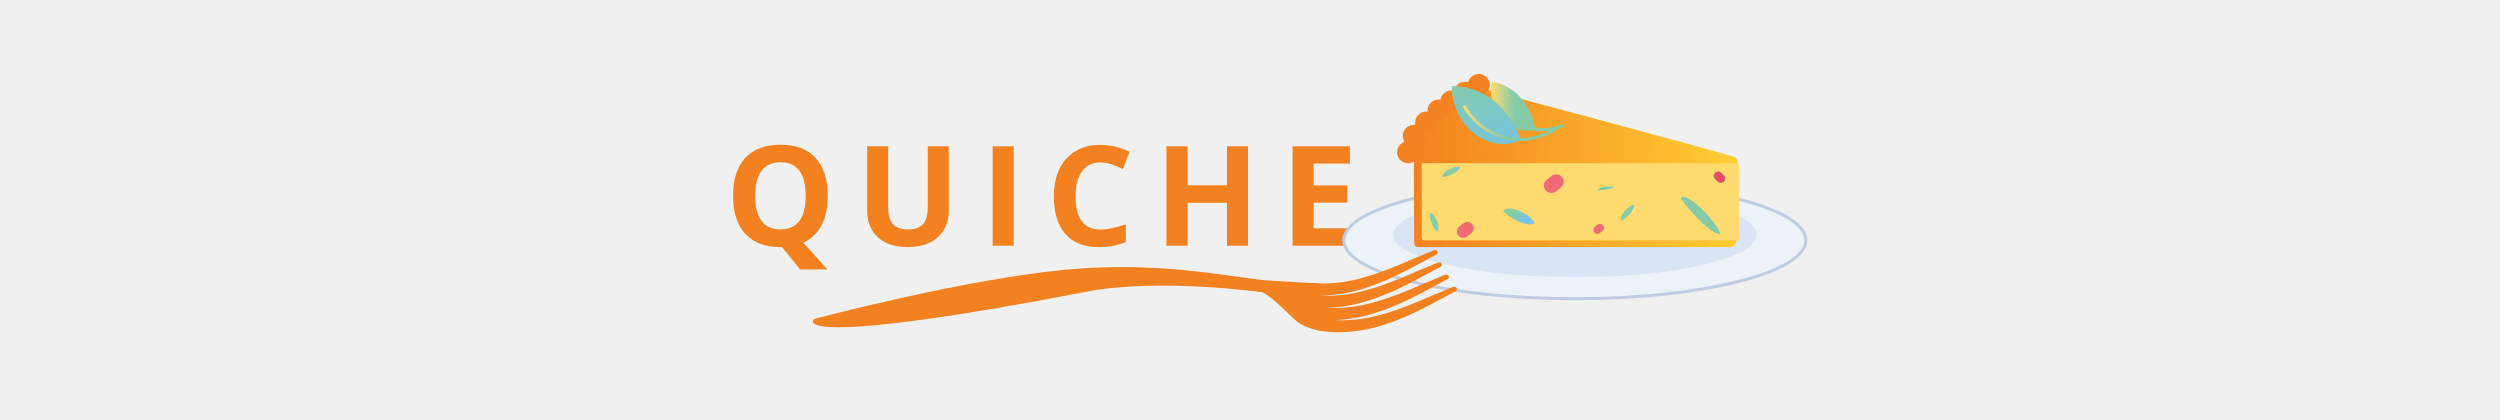
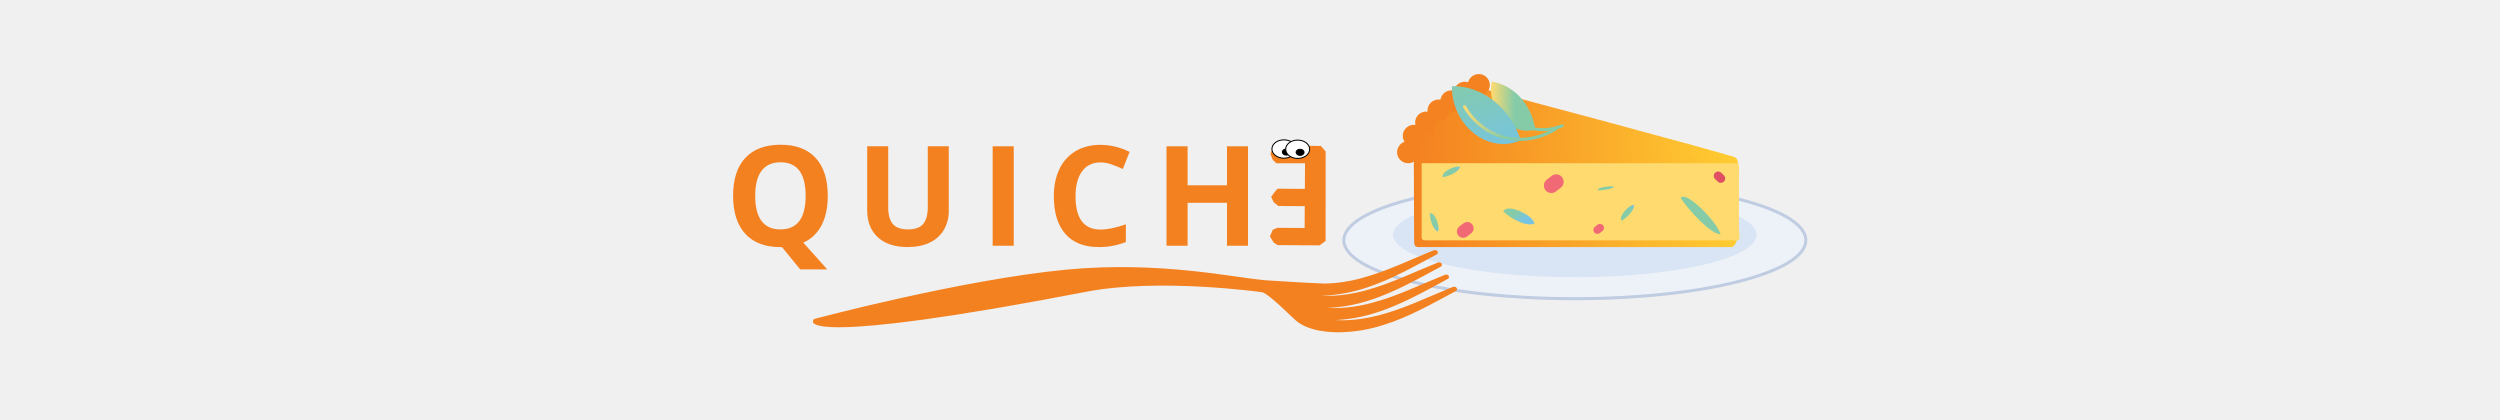
- <svg xmlns="http://www.w3.org/2000/svg" xmlns:xlink="http://www.w3.org/1999/xlink" id="Layer_1" data-name="Layer 1" viewBox="0 0 2469 414">
-   <defs>
-     <style>.cls-1{fill:#f48120;}.cls-2{fill:#edf2f8;stroke:#bfcce2;stroke-miterlimit:10;}.cls-16,.cls-19,.cls-2{stroke-width:3px;}.cls-3{fill:#d9e4f4;}.cls-4{fill:url(#New_Gradient_Swatch_10);}.cls-5{fill:url(#linear-gradient);}.cls-6{fill:#ffdb6f;}.cls-7{fill:#f16975;}.cls-8{fill:url(#linear-gradient-2);}.cls-9{fill:#e04e64;}.cls-10{fill:url(#linear-gradient-3);}.cls-11{fill:url(#linear-gradient-4);}.cls-12{fill:url(#linear-gradient-5);}.cls-13{fill:url(#linear-gradient-6);}.cls-14{fill:url(#linear-gradient-7);}.cls-15{fill:#f58220;}.cls-16,.cls-19{fill:none;stroke-linecap:round;stroke-linejoin:round;}.cls-16{stroke:url(#linear-gradient-8);}.cls-17{fill:url(#linear-gradient-9);}.cls-18{fill:url(#linear-gradient-10);}.cls-19{stroke:url(#linear-gradient-11);}</style>
+ <svg xmlns="http://www.w3.org/2000/svg" xmlns:xlink="http://www.w3.org/1999/xlink" id="Layer_1" data-name="Layer 1" viewBox="0 0 2469 414" version="1.1">
+   <defs id="defs1012">
+     <style id="style978">.cls-1{fill:#f48120;}.cls-2{fill:#edf2f8;stroke:#bfcce2;stroke-miterlimit:10;}.cls-16,.cls-19,.cls-2{stroke-width:3px;}.cls-3{fill:#d9e4f4;}.cls-4{fill:url(#New_Gradient_Swatch_10);}.cls-5{fill:url(#linear-gradient);}.cls-6{fill:#ffdb6f;}.cls-7{fill:#f16975;}.cls-8{fill:url(#linear-gradient-2);}.cls-9{fill:#e04e64;}.cls-10{fill:url(#linear-gradient-3);}.cls-11{fill:url(#linear-gradient-4);}.cls-12{fill:url(#linear-gradient-5);}.cls-13{fill:url(#linear-gradient-6);}.cls-14{fill:url(#linear-gradient-7);}.cls-15{fill:#f58220;}.cls-16,.cls-19{fill:none;stroke-linecap:round;stroke-linejoin:round;}.cls-16{stroke:url(#linear-gradient-8);}.cls-17{fill:url(#linear-gradient-9);}.cls-18{fill:url(#linear-gradient-10);}.cls-19{stroke:url(#linear-gradient-11);}</style>
    <linearGradient id="New_Gradient_Swatch_10" x1="4197.72" y1="124.27" x2="4512.45" y2="124.27" gradientTransform="translate(-2800.79)" gradientUnits="userSpaceOnUse">
-       <stop offset="0" stop-color="#f48120" />
-       <stop offset="1" stop-color="#ffcc32" />
+       <stop offset="0" stop-color="#f48120" id="stop980" />
+       <stop offset="1" stop-color="#ffcc32" id="stop982" />
    </linearGradient>
    <linearGradient id="linear-gradient" x1="-552" y1="199.14" x2="-231.66" y2="199.14" gradientTransform="matrix(-1, 0, 0, 1, 1164.62, 0)" gradientUnits="userSpaceOnUse">
-       <stop offset="0" stop-color="#ffcc32" />
-       <stop offset="1" stop-color="#f48120" />
+       <stop offset="0" stop-color="#ffcc32" id="stop985" />
+       <stop offset="1" stop-color="#f48120" id="stop987" />
    </linearGradient>
    <linearGradient id="linear-gradient-2" x1="-3038.1" y1="2486.22" x2="-3000.4" y2="2486.22" gradientTransform="translate(34.41 3798.56) rotate(153.05)" gradientUnits="userSpaceOnUse">
-       <stop offset="0" stop-color="#76c4e2" />
-       <stop offset="0.17" stop-color="#85cba8" />
+       <stop offset="0" stop-color="#76c4e2" id="stop990" />
+       <stop offset="0.17" stop-color="#85cba8" id="stop992" />
    </linearGradient>
    <linearGradient id="linear-gradient-3" x1="3051.9" y1="3317.56" x2="3089.59" y2="3317.56" gradientTransform="translate(-1986.07 3186.57) rotate(-88.39)" xlink:href="#linear-gradient-2" />
    <linearGradient id="linear-gradient-4" x1="1834.7" y1="1037.18" x2="1872.41" y2="1037.18" gradientTransform="translate(3362.56 1038.67) rotate(174.9)" xlink:href="#linear-gradient-2" />
    <linearGradient id="linear-gradient-5" x1="970.49" y1="5629.27" x2="1046.27" y2="5629.27" gradientTransform="matrix(-0.78, -1.2, 0.67, -0.43, -1300.03, 3843.89)" xlink:href="#linear-gradient-2" />
    <linearGradient id="linear-gradient-6" x1="-1218.8" y1="4678.97" x2="-1195.56" y2="4678.97" gradientTransform="matrix(-1.43, -0.05, 0.03, -0.79, -289.08, 3840.43)" xlink:href="#linear-gradient-2" />
    <linearGradient id="linear-gradient-7" x1="696.71" y1="3496.3" x2="740.46" y2="3496.3" gradientTransform="matrix(-0.96, -1.06, 1.11, -1.01, -1716.58, 4495.9)" xlink:href="#linear-gradient-2" />
    <linearGradient id="linear-gradient-8" x1="-381.86" y1="-813.78" x2="-310.73" y2="-813.78" gradientTransform="matrix(-0.87, -0.49, -0.49, 0.87, 805.63, 652.35)" gradientUnits="userSpaceOnUse">
-       <stop offset="0.46" stop-color="#85cba8" />
-       <stop offset="1" stop-color="#ffdb6f" />
+       <stop offset="0.46" stop-color="#85cba8" id="stop1000" />
+       <stop offset="1" stop-color="#ffdb6f" id="stop1002" />
    </linearGradient>
    <linearGradient id="linear-gradient-9" x1="-351.56" y1="104.87" x2="-307.87" y2="104.87" gradientTransform="matrix(-1, 0, 0, 1, 1164.62, 0)" xlink:href="#linear-gradient-8" />
    <linearGradient id="linear-gradient-10" x1="2312.2" y1="891.63" x2="2401.76" y2="891.63" gradientTransform="matrix(0.54, 1.61, -1.41, 0.47, 1468.85, -4071.66)" gradientUnits="userSpaceOnUse">
-       <stop offset="0" stop-color="#85cba8" />
-       <stop offset="0.54" stop-color="#76c4e2" />
+       <stop offset="0" stop-color="#85cba8" id="stop1006" />
+       <stop offset="0.54" stop-color="#76c4e2" id="stop1008" />
    </linearGradient>
    <linearGradient id="linear-gradient-11" x1="-428.03" y1="-475.26" x2="-333.03" y2="-475.26" gradientTransform="matrix(-0.94, -0.34, -0.34, 0.94, 969.14, 440.86)" xlink:href="#linear-gradient-8" />
  </defs>
-   <path class="cls-1" d="M817.5,193.45q0,17.33-6.15,29.05a37.54,37.54,0,0,1-18,17.16L817,266.06H790.29l-18-22h-1.54q-22.57,0-34.66-13.1T724,193.31q0-24.51,12.12-37.44t34.76-12.93q22.64,0,34.63,13T817.5,193.45Zm-71.67,0q0,16.45,6.25,24.78t18.67,8.33q24.91,0,24.92-33.11t-24.79-33.18q-12.42,0-18.74,8.36T745.83,193.45Z" />
-   <path class="cls-1" d="M937,144.48V208a36.69,36.69,0,0,1-4.87,19.08,31.74,31.74,0,0,1-14.07,12.56Q908.89,244,896.33,244q-18.93,0-29.42-9.71t-10.47-26.57V144.48h20.75V204.6q0,11.35,4.57,16.66t15.11,5.3q10.21,0,14.81-5.34t4.6-16.76v-60Z" />
-   <path class="cls-1" d="M980.34,242.68v-98.2h20.82v98.2Z" />
-   <path class="cls-1" d="M1086.85,160.4q-11.76,0-18.2,8.83t-6.45,24.62q0,32.85,24.65,32.85,10.35,0,25.05-5.18V239a69.54,69.54,0,0,1-27,5q-21.42,0-32.77-13t-11.36-37.31q0-15.32,5.58-26.84a40.27,40.27,0,0,1,16-17.66q10.44-6.15,24.48-6.15A66.12,66.12,0,0,1,1115.6,150l-6.72,16.93a110.14,110.14,0,0,0-11.08-4.57A33.06,33.06,0,0,0,1086.85,160.4Z" />
-   <path class="cls-1" d="M1232.52,242.68h-20.76V200.3h-38.89v42.38h-20.82v-98.2h20.82V183h38.89V144.48h20.76Z" />
-   <path class="cls-1" d="M1333.12,242.68h-56.56v-98.2h56.56v17.06h-35.74V183.1h33.25v17.06h-33.25v25.33h35.74Z" />
-   <path class="cls-2" d="M1327.19,237.32c0-31.85,102.13-57.68,228.12-57.68s228.11,25.83,228.11,57.68S1681.29,295,1555.31,295,1327.19,269.18,1327.19,237.32Z" />
-   <path class="cls-3" d="M1375.85,231.87c0-23.15,80.34-41.92,179.46-41.92s179.46,18.77,179.46,41.92-80.35,41.92-179.46,41.92S1375.85,255,1375.85,231.87Z" />
-   <path class="cls-4" d="M1463.59,87.38c-25.85,16.48-65.06,34.26-65.21,63.88a3.22,3.22,0,0,0,0,5.4c.21,2.54,1.55,4.51,3.18,4.51h306.84c1.78,0,3.23-3.4,3.23-6.27C1711.66,153.39,1463.59,87.38,1463.59,87.38Z" />
-   <path class="cls-5" d="M1709.87,244H1400.75c-4.13-.05-4.13-3.05-4.13-7.05l-.35-82.61h313.6c3.75.65,6.75,1.25,6.75,9.65l-.28,64.81C1716.34,237.16,1713.44,244,1709.87,244Z" />
-   <path class="cls-6" d="M1716,237.32H1408.39c-3.5,0-4.77-.4-4.34-4.91V161.17h311c3.5,0,2.33,5.78,2.33,12.91v50.33C1717.34,231.54,1719.51,237.32,1716,237.32Z" />
-   <path class="cls-7" d="M1536.62,189.09l4.81-3.72a7.36,7.36,0,0,0,1.53-10.05h0a7.37,7.37,0,0,0-10.54-1.6l-4.81,3.72a7.36,7.36,0,0,0-1.52,10.05h0A7.37,7.37,0,0,0,1536.62,189.09Z" />
-   <path class="cls-8" d="M1601.14,217.3a5.51,5.51,0,0,0,.38.67l.17-.08c4.63-2.35,13-10.74,12-15.6a8.32,8.32,0,0,0-2.93.85C1606.73,205.16,1599.11,213.31,1601.14,217.3Z" />
-   <path class="cls-7" d="M1580,230.17l2.57-2a3.93,3.93,0,0,0,.82-5.37h0a3.94,3.94,0,0,0-5.63-.85l-2.57,2a3.93,3.93,0,0,0-.81,5.37h0A3.93,3.93,0,0,0,1580,230.17Z" />
-   <path class="cls-7" d="M1448.87,233.57l4.08-3.15a6.23,6.23,0,0,0,1.29-8.51h0a6.24,6.24,0,0,0-8.92-1.35l-4.08,3.15a6.23,6.23,0,0,0-1.29,8.51h0A6.24,6.24,0,0,0,1448.87,233.57Z" />
-   <path class="cls-9" d="M1702.46,173.07l-2.6-2.49a4.38,4.38,0,0,0-6,0h0a4.37,4.37,0,0,0,0,6.3l2.61,2.49a4.36,4.36,0,0,0,6,0h0A4.37,4.37,0,0,0,1702.46,173.07Z" />
-   <path class="cls-10" d="M1412.81,210.52a6.77,6.77,0,0,0-.78,0,1.09,1.09,0,0,1,0,.18c-.14,5.19,3.25,16.52,8,17.95a8.11,8.11,0,0,0,.66-3C1420.8,221.23,1417.28,210.65,1412.81,210.52Z" />
-   <path class="cls-11" d="M1424.7,174.16c0,.26.07.51.11.76h.19c5.17-.46,16-5.15,16.9-10a8.24,8.24,0,0,0-3-.31C1434.41,165,1424.31,169.7,1424.7,174.16Z" />
-   <path class="cls-12" d="M1660.8,194.72a8.1,8.1,0,0,0-1,.77l.29.45c8.15,12.53,30.76,36.37,39.21,35.34a39.34,39.34,0,0,0-3.93-7.72C1688.37,212.77,1666.79,190.82,1660.8,194.72Z" />
-   <path class="cls-13" d="M1577.87,187.56a1.62,1.62,0,0,0,0,.38h.16c4.58.17,14.55-1.28,15.79-3.58a12.72,12.72,0,0,0-2.63-.38C1587.27,183.84,1578,185.37,1577.87,187.56Z" />
-   <path class="cls-14" d="M1485.56,207.57c-.34.31-.65.63-1,1,.07.08.13.16.2.23,5.8,6.4,23.13,15.87,30.77,11.87a12.9,12.9,0,0,0-2.59-4.36C1508,210.77,1491.35,202.33,1485.56,207.57Z" />
-   <ellipse class="cls-15" cx="1390.66" cy="150.32" rx="10.9" ry="10.89" />
-   <ellipse class="cls-15" cx="1396.27" cy="134.17" rx="10.9" ry="10.89" />
-   <ellipse class="cls-15" cx="1408.48" cy="121.06" rx="10.9" ry="10.89" />
-   <ellipse class="cls-15" cx="1420.69" cy="109.17" rx="10.9" ry="10.89" />
-   <ellipse class="cls-15" cx="1433.33" cy="100.14" rx="10.9" ry="10.89" />
-   <ellipse class="cls-15" cx="1446.62" cy="91.61" rx="10.9" ry="10.89" />
-   <ellipse class="cls-15" cx="1460.45" cy="84.01" rx="10.9" ry="10.89" />
-   <path class="cls-16" d="M1542.75,124.21c-2.68,1.17-19.12,8-37.48,0s-24.43-24.42-25.43-27.2" />
-   <path class="cls-17" d="M1513,128.76a30.44,30.44,0,0,0,3.21-.68c0-.3-.07-.6-.12-.9-3.84-24.83-21.82-43.44-42.84-46.56a43.76,43.76,0,0,0-.2,14.69C1476.32,116.69,1494.21,131.67,1513,128.76Z" />
-   <path class="cls-18" d="M1497.7,140.12a43.67,43.67,0,0,0,4.12-1.65c-.13-.39-.23-.77-.36-1.16-10.76-32.18-38.92-52.87-67.6-52.26a59.17,59.17,0,0,0,3.06,19.59C1446.18,132.35,1473.39,148.23,1497.7,140.12Z" />
-   <path class="cls-19" d="M1536.32,127.3c-3.31,2.17-23.63,15-49.88,8.52-26.06-6.42-38.08-27-40-30.43" />
-   <path class="cls-1" d="M1438.55,284.29a3.24,3.24,0,0,0-3.78-.87c-12.25,4.9-24.16,10.25-36.15,15.18-6,2.46-12,4.84-18.14,7s-12.24,4.1-18.45,5.71a164.22,164.22,0,0,1-18.78,3.76,129.46,129.46,0,0,1-18.94,1.22c-1.83,0-3.65-.08-5.45-.18a152.16,152.16,0,0,0,40-7.27c6.5-2,12.78-4.44,18.88-7s12.06-5.36,17.87-8.27c11.65-5.78,22.82-12,34.09-18a2.21,2.21,0,0,0,1-3.27,3.27,3.27,0,0,0-3.79-.86c-12.11,4.84-23.9,10.13-35.75,15-6,2.44-11.93,4.79-17.94,6.94-3,1.06-6,2.09-9.08,3s-6.09,1.86-9.16,2.68a144.77,144.77,0,0,1-37.29,5.19c-1.56,0-3.14,0-4.69-.08l-2-.1c.38,0,.76,0,1.15-.06l5.25-.31c1.75-.1,3.47-.37,5.21-.55,3.48-.32,6.88-1,10.29-1.55l1.28-.22,1.26-.28,2.52-.56,2.51-.56,1.25-.29,1.23-.34c3.28-.91,6.58-1.77,9.75-2.85,6.45-2,12.61-4.45,18.67-7s11.93-5.32,17.66-8.22c2.9-1.42,5.73-2.9,8.58-4.36l8.44-4.47,16.73-9h0a2.19,2.19,0,0,0,.93-3.26,3.24,3.24,0,0,0-3.77-.86c-12,4.79-23.67,10-35.41,14.87l-4.42,1.8-4.44,1.74c-2.94,1.19-5.93,2.25-8.89,3.35-6,2.08-12,4.09-18,5.68-3,.88-6.09,1.52-9.14,2.22l-1.15.26-1.15.21-2.31.41-2.3.43-1.15.21-1.16.16c-3.09.4-6.17.89-9.27,1.06-1.54.1-3.09.3-4.63.32l-4.64.11c-1.54.07-3.09,0-4.63-.06l-2.6-.09c1.22,0,2.43-.06,3.65-.12a152.65,152.65,0,0,0,40.48-7.54c6.39-2.06,12.6-4.42,18.62-7s11.89-5.32,17.63-8.21c11.5-5.72,22.55-11.85,33.68-17.78a2.2,2.2,0,0,0,.95-3.26,3.25,3.25,0,0,0-3.78-.87c-12,4.78-23.63,10-35.34,14.85-5.89,2.41-11.78,4.75-17.73,6.88q-4.45,1.61-9,3c-3,1-6,1.84-9,2.69a147.37,147.37,0,0,1-36.85,5.4c-3.08.05-43.67-2.18-57.17-3.19-30.8-2.32-104.77-19.5-198.37-10.5-101.91,9.79-244.3,47.63-247.47,48.43l-.27.08h0a2.4,2.4,0,0,0-1.77,2.41c-.08.4-10.75,25,270-29.15,71.68-13.83,172.78.38,172.89.39,6.19.55,26.73,21.56,33.53,27.61,13.72,12.22,38,12.16,45.06,12a150.48,150.48,0,0,0,41.6-7.1,203.22,203.22,0,0,0,19.14-7q9.27-3.92,18.08-8.34c11.79-5.84,23.09-12.11,34.48-18.18A2.2,2.2,0,0,0,1438.55,284.29Z" />
+   <path class="cls-1" d="M817.5,193.45q0,17.33-6.15,29.05a37.54,37.54,0,0,1-18,17.16L817,266.06H790.29l-18-22h-1.54q-22.57,0-34.66-13.1T724,193.31q0-24.51,12.12-37.44t34.76-12.93q22.64,0,34.63,13T817.5,193.45Zm-71.67,0q0,16.45,6.25,24.78t18.67,8.33q24.91,0,24.92-33.11t-24.79-33.18q-12.42,0-18.74,8.36T745.83,193.45Z" id="path1016" />
+   <path class="cls-1" d="M937,144.48V208a36.69,36.69,0,0,1-4.87,19.08,31.74,31.74,0,0,1-14.07,12.56Q908.89,244,896.33,244q-18.93,0-29.42-9.71t-10.47-26.57V144.48h20.75V204.6q0,11.35,4.57,16.66t15.11,5.3q10.21,0,14.81-5.34t4.6-16.76v-60Z" id="path1018" />
+   <path class="cls-1" d="M980.34,242.68v-98.2h20.82v98.2Z" id="path1020" />
+   <path class="cls-1" d="M1086.85,160.4q-11.76,0-18.2,8.83t-6.45,24.62q0,32.85,24.65,32.85,10.35,0,25.05-5.18V239a69.54,69.54,0,0,1-27,5q-21.42,0-32.77-13t-11.36-37.31q0-15.32,5.58-26.84a40.27,40.27,0,0,1,16-17.66q10.44-6.15,24.48-6.15A66.12,66.12,0,0,1,1115.6,150l-6.72,16.93a110.14,110.14,0,0,0-11.08-4.57A33.06,33.06,0,0,0,1086.85,160.4Z" id="path1022" />
+   <path class="cls-1" d="M1232.52,242.68h-20.76V200.3h-38.89v42.38h-20.82v-98.2h20.82V183h38.89V144.48h20.76Z" id="path1024" />
+   <path class="cls-1" d="m 1256.727,146.823 2.196,-2.985 45.556,0.283 4.779,5.571 -0.055,8.801 -0.049,79.378 -3.029,2.346 -2.987,2.099 -41.452,-0.258 -3.807,-2.574 -3.728,-5.974 2.827,-6.555 4.456,-1.96 27.004,0.168 0.134,-21.56 -26.127,-0.162 -4.605,-3.82 -2.462,-5.132 3.323,-4.628 2.987,-3.485 26.99,0.168 0.157,-25.33 -28.405,0.053 -3.558,-3.548 -2.197,-5.775 z" id="path1026" style="fill:#f48120" />
+   <path class="cls-2" d="M1327.19,237.32c0-31.85,102.13-57.68,228.12-57.68s228.11,25.83,228.11,57.68S1681.29,295,1555.31,295,1327.19,269.18,1327.19,237.32Z" id="path1028" />
+   <path class="cls-3" d="M1375.85,231.87c0-23.15,80.34-41.92,179.46-41.92s179.46,18.77,179.46,41.92-80.35,41.92-179.46,41.92S1375.85,255,1375.85,231.87Z" id="path1030" />
+   <path class="cls-4" d="M1463.59,87.38c-25.85,16.48-65.06,34.26-65.21,63.88a3.22,3.22,0,0,0,0,5.4c.21,2.54,1.55,4.51,3.18,4.51h306.84c1.78,0,3.23-3.4,3.23-6.27C1711.66,153.39,1463.59,87.38,1463.59,87.38Z" id="path1032" />
+   <path class="cls-5" d="M1709.87,244H1400.75c-4.13-.05-4.13-3.05-4.13-7.05l-.35-82.61h313.6c3.75.65,6.75,1.25,6.75,9.65l-.28,64.81C1716.34,237.16,1713.44,244,1709.87,244Z" id="path1034" />
+   <path class="cls-6" d="M1716,237.32H1408.39c-3.5,0-4.77-.4-4.34-4.91V161.17h311c3.5,0,2.33,5.78,2.33,12.91v50.33C1717.34,231.54,1719.51,237.32,1716,237.32Z" id="path1036" />
+   <path class="cls-7" d="M1536.62,189.09l4.81-3.72a7.36,7.36,0,0,0,1.53-10.05h0a7.37,7.37,0,0,0-10.54-1.6l-4.81,3.72a7.36,7.36,0,0,0-1.52,10.05h0A7.37,7.37,0,0,0,1536.62,189.09Z" id="path1038" />
+   <path class="cls-8" d="M1601.14,217.3a5.51,5.51,0,0,0,.38.67l.17-.08c4.63-2.35,13-10.74,12-15.6a8.32,8.32,0,0,0-2.93.85C1606.73,205.16,1599.11,213.31,1601.14,217.3Z" id="path1040" />
+   <path class="cls-7" d="M1580,230.17l2.57-2a3.93,3.93,0,0,0,.82-5.37h0a3.94,3.94,0,0,0-5.63-.85l-2.57,2a3.93,3.93,0,0,0-.81,5.37h0A3.93,3.93,0,0,0,1580,230.17Z" id="path1042" />
+   <path class="cls-7" d="M1448.87,233.57l4.08-3.15a6.23,6.23,0,0,0,1.29-8.51h0a6.24,6.24,0,0,0-8.92-1.35l-4.08,3.15a6.23,6.23,0,0,0-1.29,8.51h0A6.24,6.24,0,0,0,1448.87,233.57Z" id="path1044" />
+   <path class="cls-9" d="M1702.46,173.07l-2.6-2.49a4.38,4.38,0,0,0-6,0h0a4.37,4.37,0,0,0,0,6.3l2.61,2.49a4.36,4.36,0,0,0,6,0h0A4.37,4.37,0,0,0,1702.46,173.07Z" id="path1046" />
+   <path class="cls-10" d="M1412.81,210.52a6.77,6.77,0,0,0-.78,0,1.09,1.09,0,0,1,0,.18c-.14,5.19,3.25,16.52,8,17.95a8.11,8.11,0,0,0,.66-3C1420.8,221.23,1417.28,210.65,1412.81,210.52Z" id="path1048" />
+   <path class="cls-11" d="M1424.7,174.16c0,.26.07.51.11.76h.19c5.17-.46,16-5.15,16.9-10a8.24,8.24,0,0,0-3-.31C1434.41,165,1424.31,169.7,1424.7,174.16Z" id="path1050" />
+   <path class="cls-12" d="M1660.8,194.72a8.1,8.1,0,0,0-1,.77l.29.45c8.15,12.53,30.76,36.37,39.21,35.34a39.34,39.34,0,0,0-3.93-7.72C1688.37,212.77,1666.79,190.82,1660.8,194.72Z" id="path1052" />
+   <path class="cls-13" d="M1577.87,187.56a1.62,1.62,0,0,0,0,.38h.16c4.58.17,14.55-1.28,15.79-3.58a12.72,12.72,0,0,0-2.63-.38C1587.27,183.84,1578,185.37,1577.87,187.56Z" id="path1054" />
+   <path class="cls-14" d="M1485.56,207.57c-.34.31-.65.63-1,1,.07.08.13.16.2.23,5.8,6.4,23.13,15.87,30.77,11.87a12.9,12.9,0,0,0-2.59-4.36C1508,210.77,1491.35,202.33,1485.56,207.57Z" id="path1056" />
+   <ellipse class="cls-15" cx="1390.66" cy="150.32" rx="10.9" ry="10.89" id="ellipse1058" />
+   <ellipse class="cls-15" cx="1396.27" cy="134.17" rx="10.9" ry="10.89" id="ellipse1060" />
+   <ellipse class="cls-15" cx="1408.48" cy="121.06" rx="10.9" ry="10.89" id="ellipse1062" />
+   <ellipse class="cls-15" cx="1420.69" cy="109.17" rx="10.9" ry="10.89" id="ellipse1064" />
+   <ellipse class="cls-15" cx="1433.33" cy="100.14" rx="10.9" ry="10.89" id="ellipse1066" />
+   <ellipse class="cls-15" cx="1446.62" cy="91.61" rx="10.9" ry="10.89" id="ellipse1068" />
+   <ellipse class="cls-15" cx="1460.45" cy="84.01" rx="10.9" ry="10.89" id="ellipse1070" />
+   <path class="cls-16" d="M1542.75,124.21c-2.68,1.17-19.12,8-37.48,0s-24.43-24.42-25.43-27.2" id="path1072" />
+   <path class="cls-17" d="M1513,128.76a30.44,30.44,0,0,0,3.21-.68c0-.3-.07-.6-.12-.9-3.84-24.83-21.82-43.44-42.84-46.56a43.76,43.76,0,0,0-.2,14.69C1476.32,116.69,1494.21,131.67,1513,128.76Z" id="path1074" />
+   <path class="cls-18" d="M1497.7,140.12a43.67,43.67,0,0,0,4.12-1.65c-.13-.39-.23-.77-.36-1.16-10.76-32.18-38.92-52.87-67.6-52.26a59.17,59.17,0,0,0,3.06,19.59C1446.18,132.35,1473.39,148.23,1497.7,140.12Z" id="path1076" />
+   <path class="cls-19" d="M1536.32,127.3c-3.31,2.17-23.63,15-49.88,8.52-26.06-6.42-38.08-27-40-30.43" id="path1078" />
+   <path class="cls-1" d="M1438.55,284.29a3.24,3.24,0,0,0-3.78-.87c-12.25,4.9-24.16,10.25-36.15,15.18-6,2.46-12,4.84-18.14,7s-12.24,4.1-18.45,5.71a164.22,164.22,0,0,1-18.78,3.76,129.46,129.46,0,0,1-18.94,1.22c-1.83,0-3.65-.08-5.45-.18a152.16,152.16,0,0,0,40-7.27c6.5-2,12.78-4.44,18.88-7s12.06-5.36,17.87-8.27c11.65-5.78,22.82-12,34.09-18a2.21,2.21,0,0,0,1-3.27,3.27,3.27,0,0,0-3.79-.86c-12.11,4.84-23.9,10.13-35.75,15-6,2.44-11.93,4.79-17.94,6.94-3,1.06-6,2.09-9.08,3s-6.09,1.86-9.16,2.68a144.77,144.77,0,0,1-37.29,5.19c-1.56,0-3.14,0-4.69-.08l-2-.1c.38,0,.76,0,1.15-.06l5.25-.31c1.75-.1,3.47-.37,5.21-.55,3.48-.32,6.88-1,10.29-1.55l1.28-.22,1.26-.28,2.52-.56,2.51-.56,1.25-.29,1.23-.34c3.28-.91,6.58-1.77,9.75-2.85,6.45-2,12.61-4.45,18.67-7s11.93-5.32,17.66-8.22c2.9-1.42,5.73-2.9,8.58-4.36l8.44-4.47,16.73-9h0a2.19,2.19,0,0,0,.93-3.26,3.24,3.24,0,0,0-3.77-.86c-12,4.79-23.67,10-35.41,14.87l-4.42,1.8-4.44,1.74c-2.94,1.19-5.93,2.25-8.89,3.35-6,2.08-12,4.09-18,5.68-3,.88-6.09,1.52-9.14,2.22l-1.15.26-1.15.21-2.31.41-2.3.43-1.15.21-1.16.16c-3.09.4-6.17.89-9.27,1.06-1.54.1-3.09.3-4.63.32l-4.64.11c-1.54.07-3.09,0-4.63-.06l-2.6-.09c1.22,0,2.43-.06,3.65-.12a152.65,152.65,0,0,0,40.48-7.54c6.39-2.06,12.6-4.42,18.62-7s11.89-5.32,17.63-8.21c11.5-5.72,22.55-11.85,33.68-17.78a2.2,2.2,0,0,0,.95-3.26,3.25,3.25,0,0,0-3.78-.87c-12,4.78-23.63,10-35.34,14.85-5.89,2.41-11.78,4.75-17.73,6.88q-4.45,1.61-9,3c-3,1-6,1.84-9,2.69a147.37,147.37,0,0,1-36.85,5.4c-3.08.05-43.67-2.18-57.17-3.19-30.8-2.32-104.77-19.5-198.37-10.5-101.91,9.79-244.3,47.63-247.47,48.43l-.27.08h0a2.4,2.4,0,0,0-1.77,2.41c-.08.4-10.75,25,270-29.15,71.68-13.83,172.78.38,172.89.39,6.19.55,26.73,21.56,33.53,27.61,13.72,12.22,38,12.16,45.06,12a150.48,150.48,0,0,0,41.6-7.1,203.22,203.22,0,0,0,19.14-7q9.27-3.92,18.08-8.34c11.79-5.84,23.09-12.11,34.48-18.18A2.2,2.2,0,0,0,1438.55,284.29Z" id="path1080" />
+   <ellipse style="fill:#ffffff;stroke:#000000" id="path1091" cx="1267.98" cy="147.163" rx="11.831" ry="9.062" />
+   <ellipse style="fill:#000000;stroke:#000000" id="path1093" cx="1270.372" cy="150.184" rx="3.902" ry="3.021" />
+   <ellipse style="fill:#ffffff;stroke:#000000" id="path1091-3" cx="1281.574" cy="147.414" rx="11.831" ry="9.062" />
+   <ellipse style="fill:#000000;stroke:#000000" id="path1093-6" cx="1283.966" cy="150.435" rx="3.902" ry="3.021" />
</svg>
